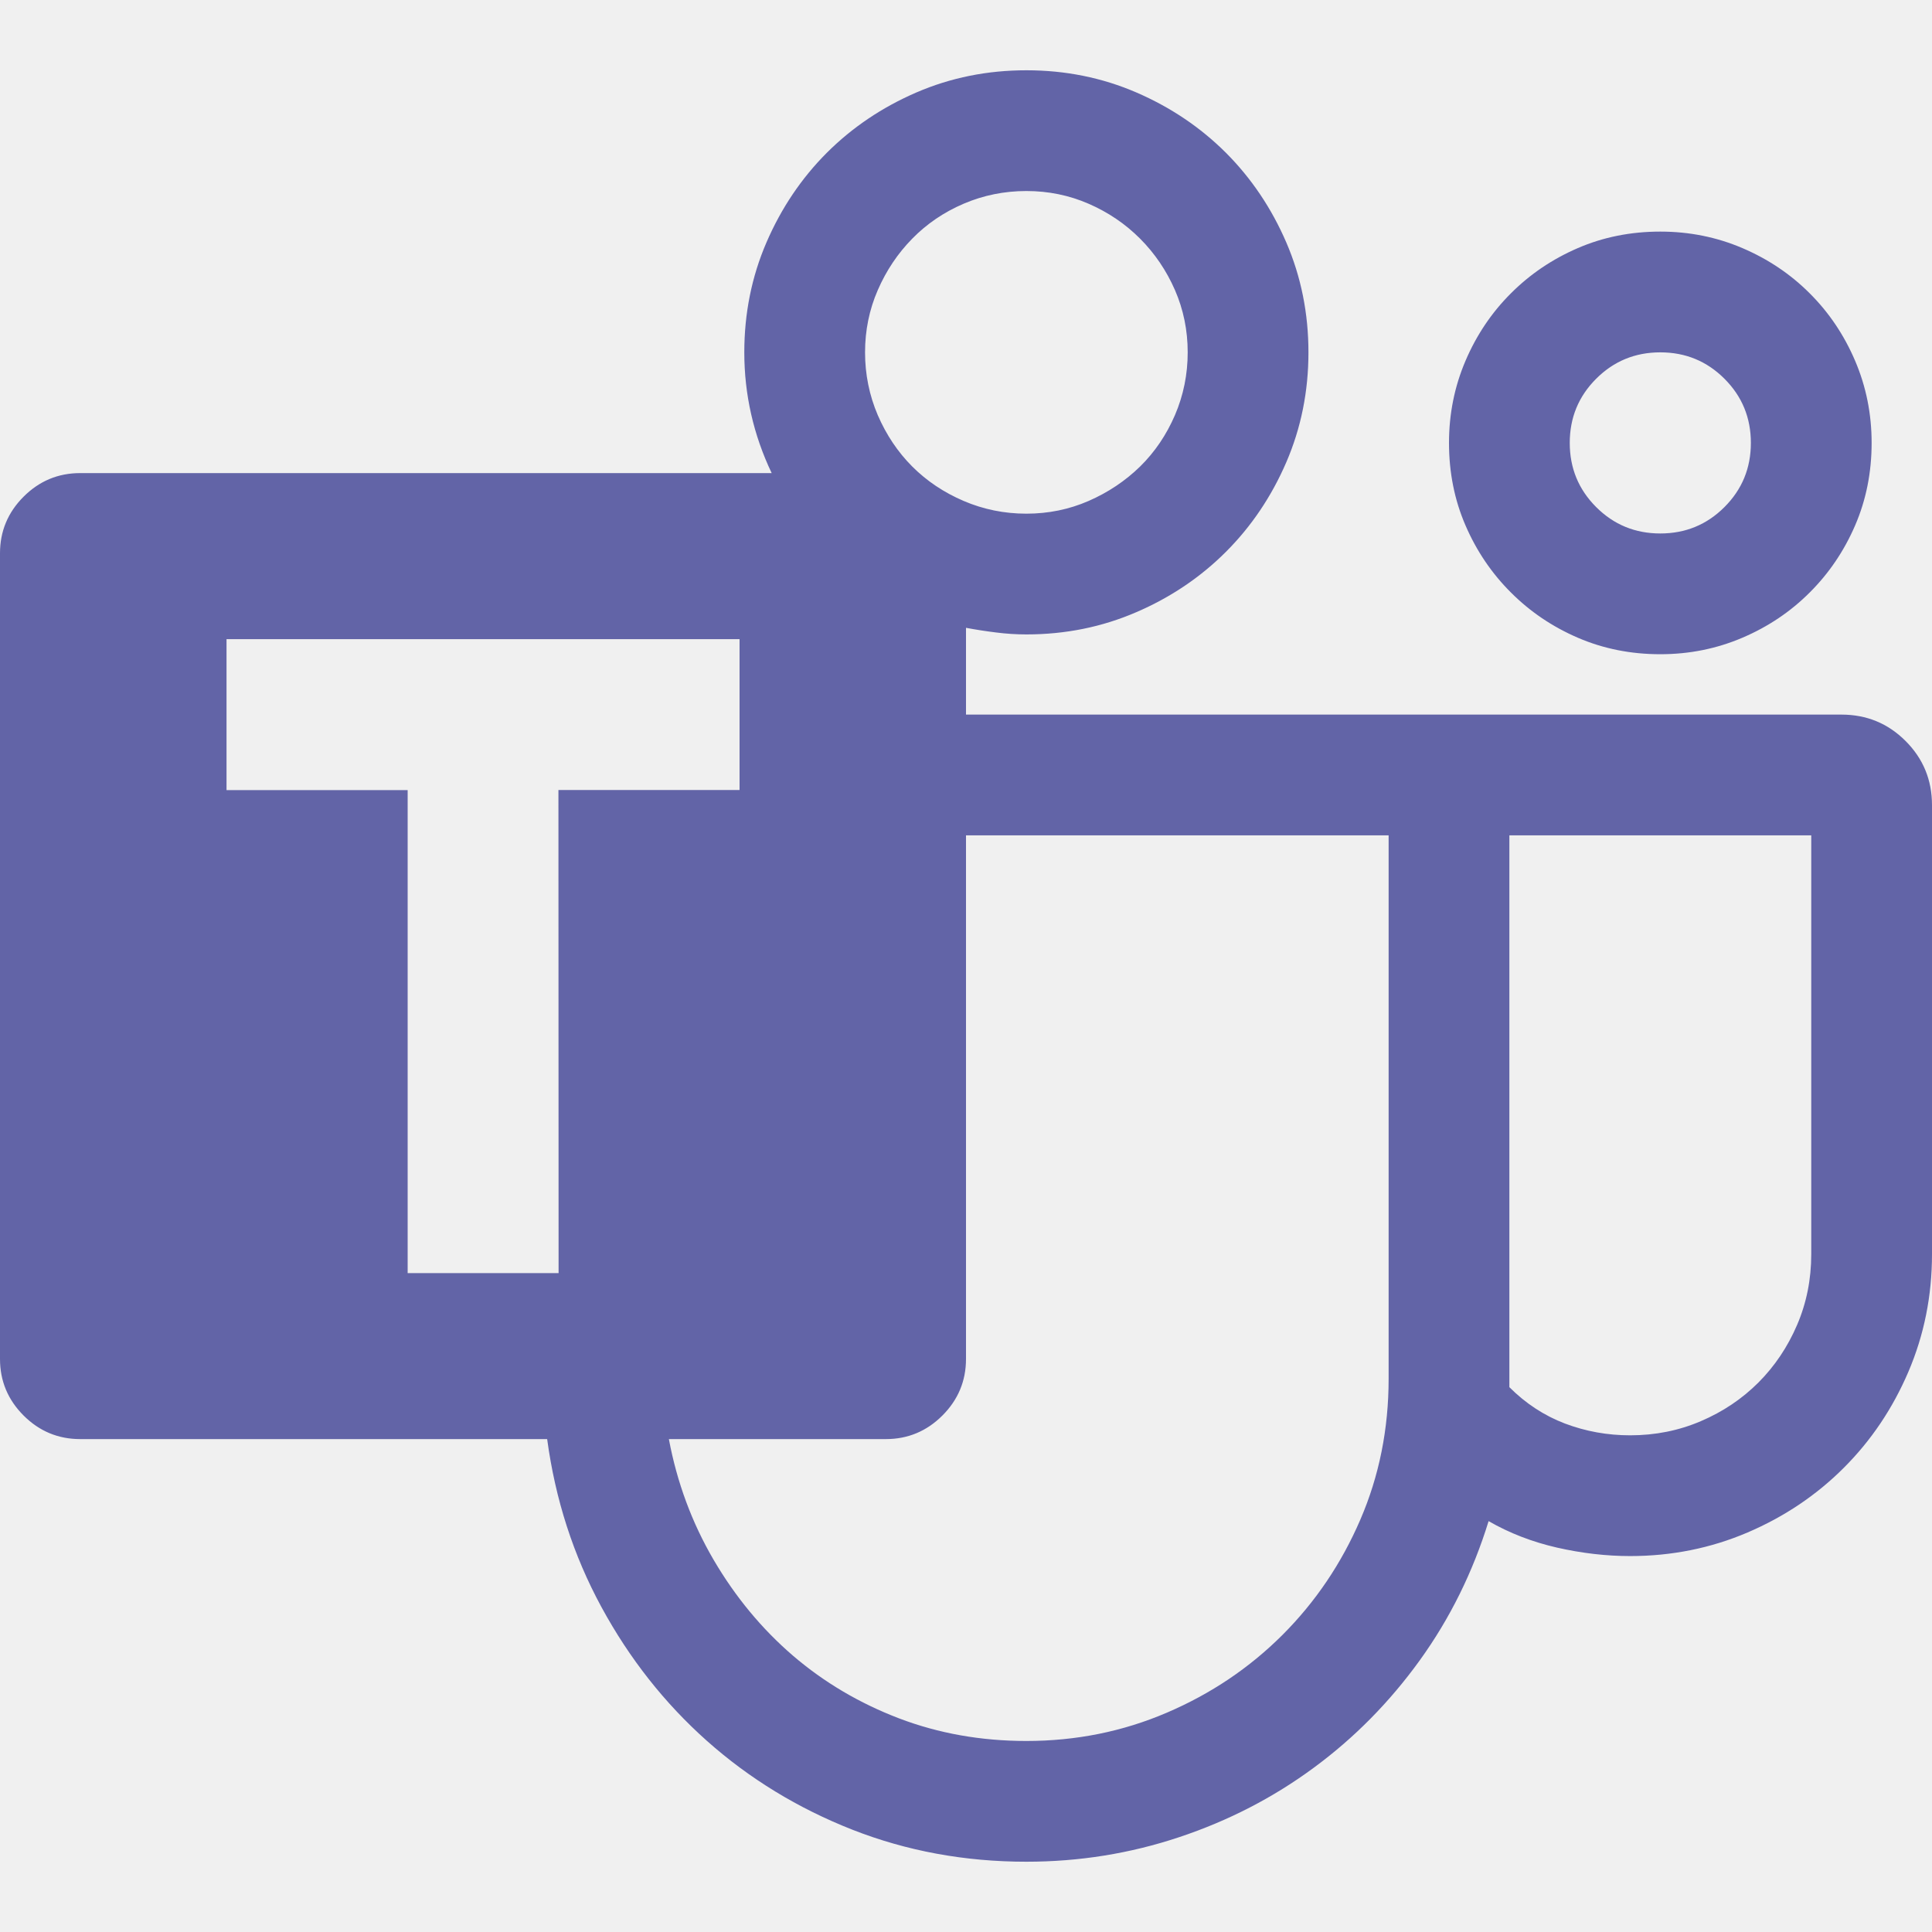
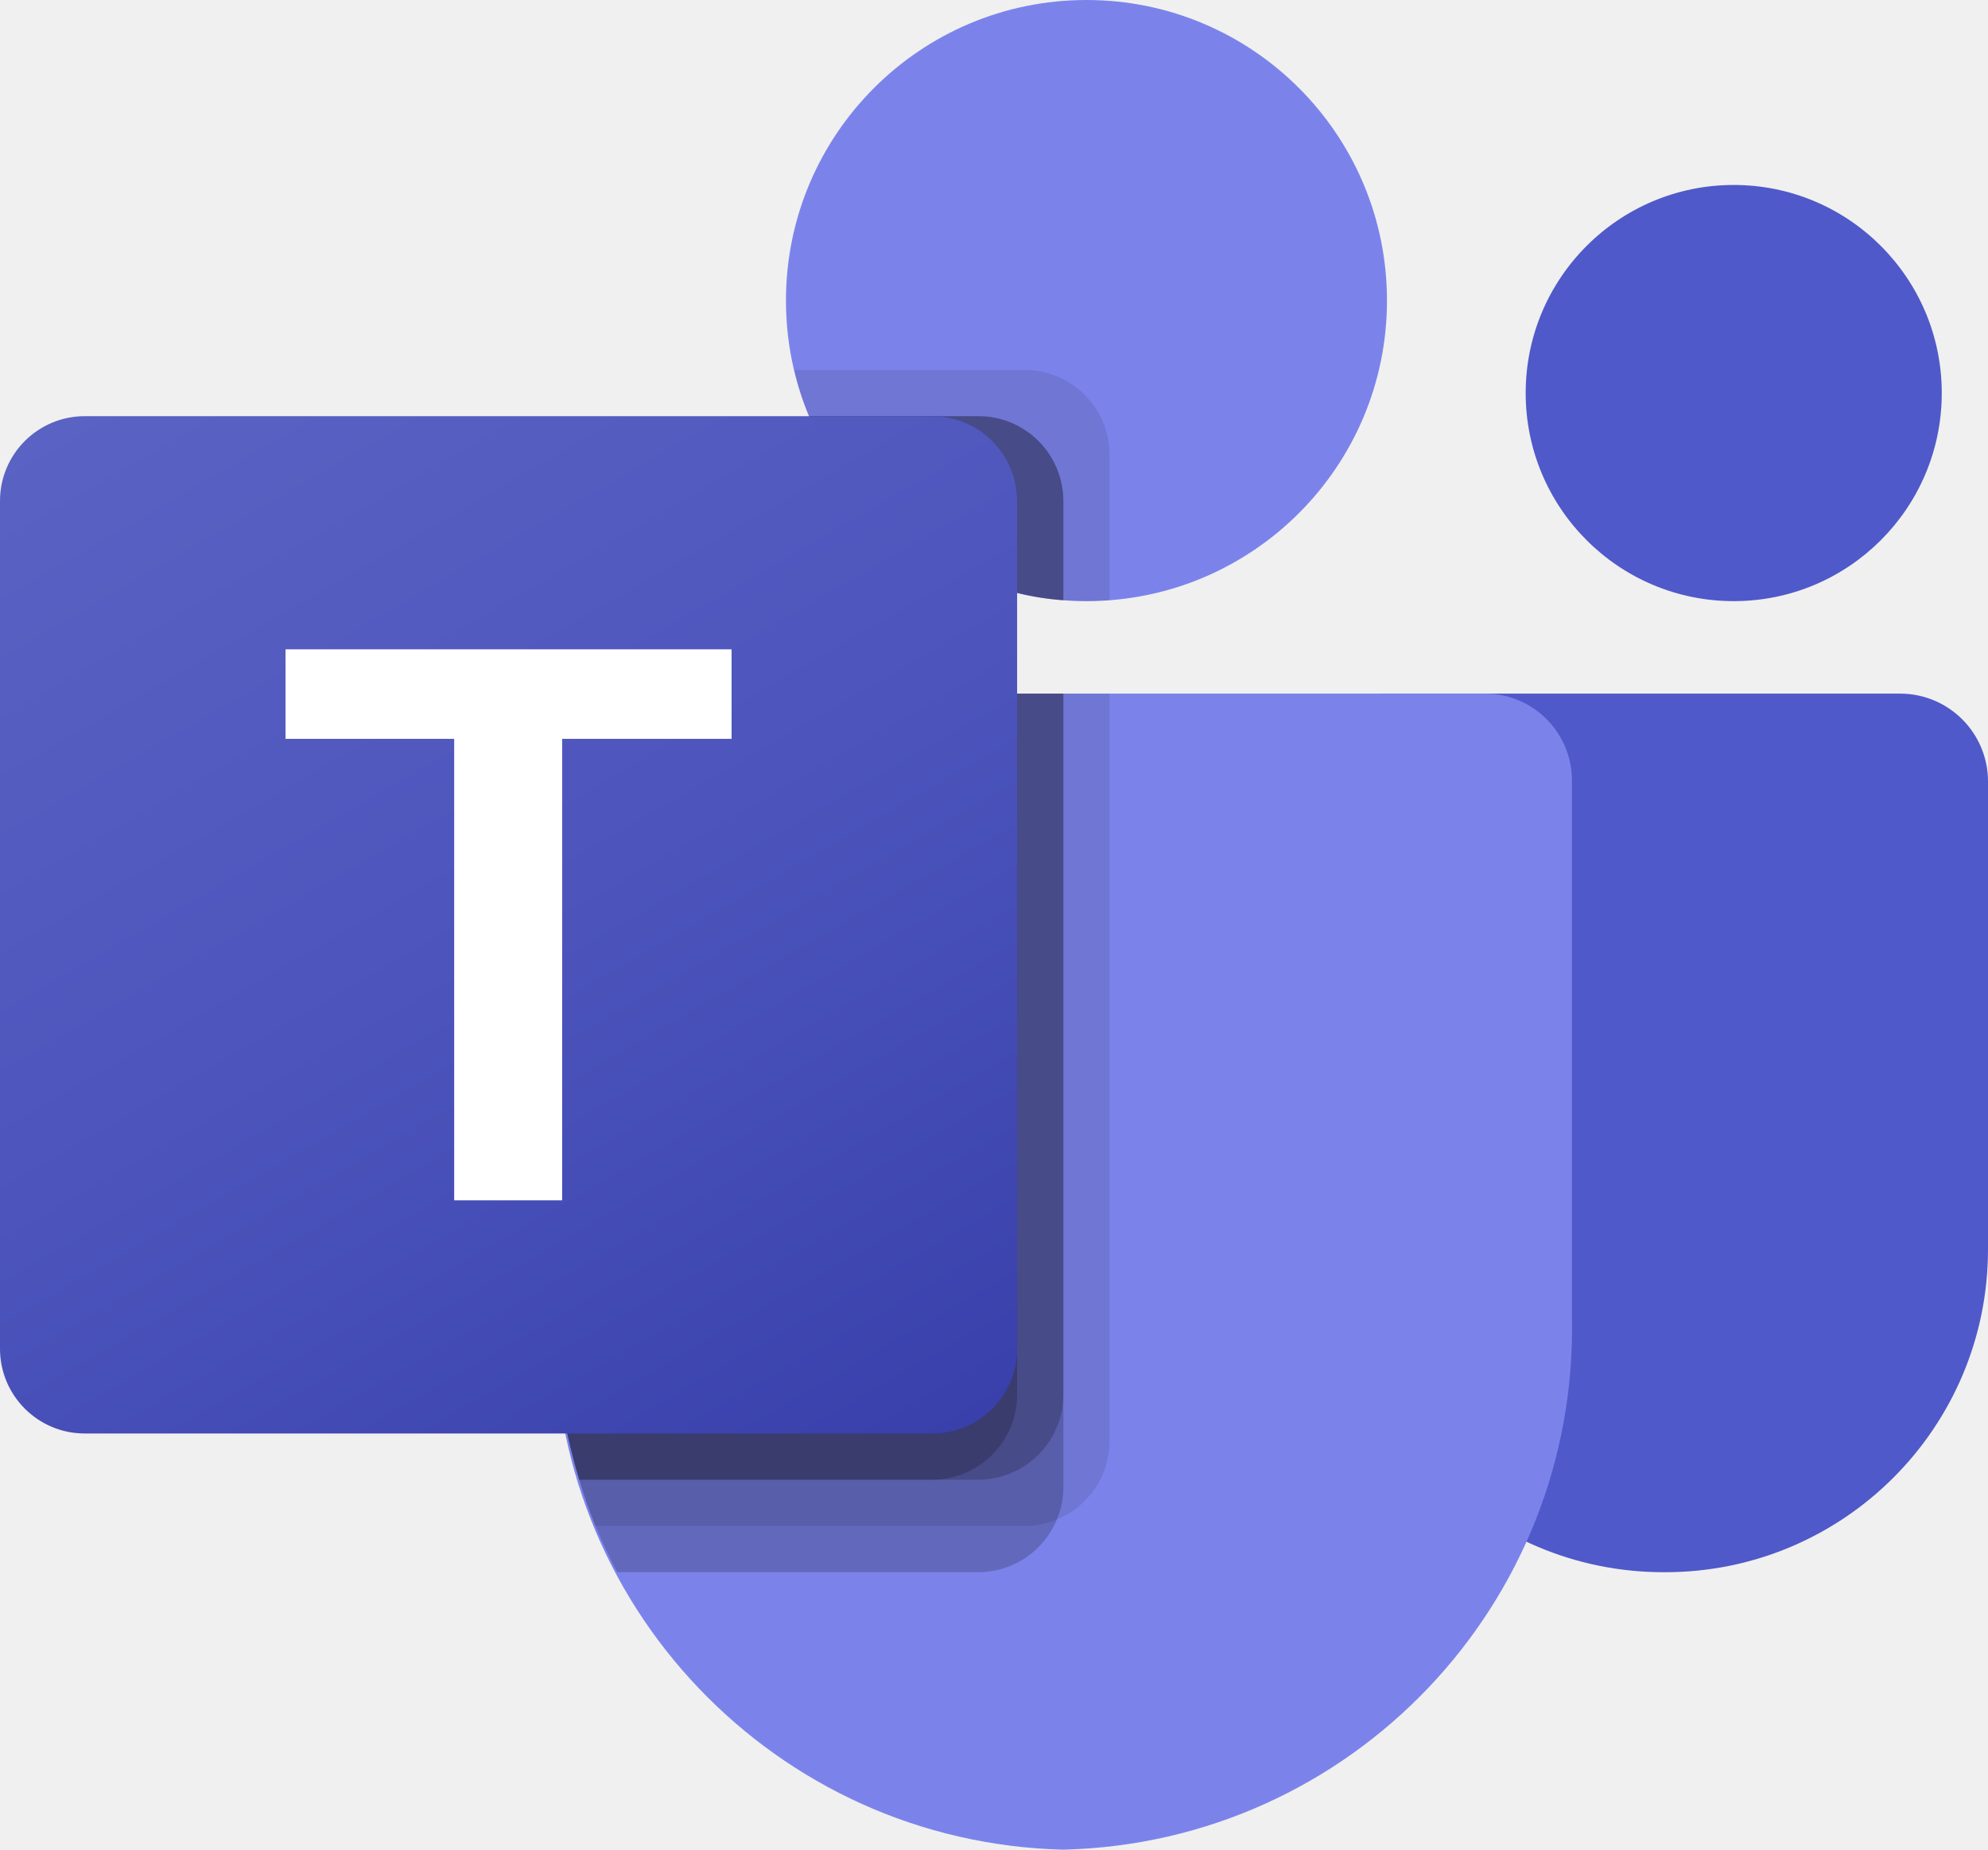
- <svg xmlns="http://www.w3.org/2000/svg" fill="#6264A7" role="img" viewBox="0 0 24 24">
-   <path d="M20.625 8.127q-.55 0-1.025-.205-.475-.205-.832-.563-.358-.357-.563-.832Q18 6.053 18 5.502q0-.54.205-1.02t.563-.837q.357-.358.832-.563.474-.205 1.025-.205.54 0 1.02.205t.837.563q.358.357.563.837.205.48.205 1.02 0 .55-.205 1.025-.205.475-.563.832-.357.358-.837.563-.48.205-1.02.205zm0-3.75q-.469 0-.797.328-.328.328-.328.797 0 .469.328.797.328.328.797.328.469 0 .797-.328.328-.328.328-.797 0-.469-.328-.797-.328-.328-.797-.328zM24 10.002v5.578q0 .774-.293 1.46-.293.685-.803 1.194-.51.51-1.195.803-.686.293-1.459.293-.445 0-.908-.105-.463-.106-.85-.329-.293.95-.855 1.729-.563.78-1.319 1.336-.756.557-1.67.861-.914.305-1.898.305-1.148 0-2.162-.398-1.014-.399-1.805-1.102-.79-.703-1.312-1.664t-.674-2.086h-5.8q-.411 0-.704-.293T0 16.881V6.873q0-.41.293-.703t.703-.293h8.59q-.34-.715-.34-1.5 0-.727.275-1.365.276-.639.75-1.114.475-.474 1.114-.75.638-.275 1.365-.275t1.365.275q.639.276 1.114.75.474.475.75 1.114.275.638.275 1.365t-.275 1.365q-.276.639-.75 1.113-.475.475-1.114.75-.638.276-1.365.276-.188 0-.375-.024-.188-.023-.375-.058v1.078h10.875q.469 0 .797.328.328.328.328.797zM12.75 2.373q-.41 0-.78.158-.368.158-.638.434-.27.275-.428.639-.158.363-.158.773 0 .41.158.78.159.368.428.638.27.27.639.428.369.158.779.158.41 0 .773-.158.364-.159.64-.428.274-.27.433-.639.158-.369.158-.779 0-.41-.158-.773-.159-.364-.434-.64-.275-.275-.639-.433-.363-.158-.773-.158zM6.937 9.814h2.25V7.94H2.814v1.875h2.25v6h1.875zm10.313 7.313v-6.75H12v6.504q0 .41-.293.703t-.703.293H8.309q.152.809.556 1.5.405.691.985 1.19.58.497 1.318.779.738.281 1.582.281.926 0 1.746-.352.82-.351 1.436-.966.615-.616.966-1.43.352-.815.352-1.752zm5.25-1.547v-5.203h-3.75v6.855q.305.305.691.452.387.146.809.146.469 0 .879-.176.41-.175.715-.48.304-.305.48-.715t.176-.879Z" />
+ <svg xmlns="http://www.w3.org/2000/svg" viewBox="0 0 2228.833 2073.333">
+   <path fill="#5059C9" d="M1554.637,777.5h575.713c54.391,0,98.483,44.092,98.483,98.483c0,0,0,0,0,0v524.398 c0,199.901-162.051,361.952-361.952,361.952h0h-1.711c-199.901,0.028-361.975-162-362.004-361.901c0-0.017,0-0.034,0-0.052V828.971 C1503.167,800.544,1526.211,777.5,1554.637,777.5L1554.637,777.5z" />
+   <circle fill="#5059C9" cx="1943.75" cy="440.583" r="233.25" />
+   <circle fill="#7B83EB" cx="1218.083" cy="336.917" r="336.917" />
+   <path fill="#7B83EB" d="M1667.323,777.5H717.01c-53.743,1.33-96.257,45.931-95.01,99.676v598.105 c-7.505,322.519,247.657,590.16,570.167,598.053c322.51-7.893,577.671-275.534,570.167-598.053V877.176 C1763.579,823.431,1721.066,778.83,1667.323,777.5z" />
+   <path opacity=".1" d="M1244,777.5v838.145c-0.258,38.435-23.549,72.964-59.09,87.598 c-11.316,4.787-23.478,7.254-35.765,7.257H667.613c-6.738-17.105-12.958-34.21-18.142-51.833 c-18.144-59.477-27.402-121.307-27.472-183.49V877.02c-1.246-53.659,41.198-98.19,94.855-99.52H1244z" />
+   <path opacity=".2" d="M1192.167,777.5v889.978c-0.002,12.287-2.47,24.449-7.257,35.765 c-14.634,35.541-49.163,58.833-87.598,59.09H691.975c-8.812-17.105-17.105-34.21-24.362-51.833 c-7.257-17.623-12.958-34.21-18.142-51.833c-18.144-59.476-27.402-121.307-27.472-183.49V877.02 c-1.246-53.659,41.198-98.19,94.855-99.52H1192.167z" />
+   <path opacity=".2" d="M1192.167,777.5v786.312c-0.395,52.223-42.632,94.46-94.855,94.855h-447.84 c-18.144-59.476-27.402-121.307-27.472-183.49V877.02c-1.246-53.659,41.198-98.19,94.855-99.52H1192.167z" />
+   <path opacity=".2" d="M1140.333,777.5v786.312c-0.395,52.223-42.632,94.46-94.855,94.855H649.472 c-18.144-59.476-27.402-121.307-27.472-183.49V877.02c-1.246-53.659,41.198-98.19,94.855-99.52H1140.333z" />
+   <path opacity=".1" d="M1244,509.522v163.275c-8.812,0.518-17.105,1.037-25.917,1.037 c-8.812,0-17.105-0.518-25.917-1.037c-17.496-1.161-34.848-3.937-51.833-8.293c-104.963-24.857-191.679-98.469-233.25-198.003 c-7.153-16.715-12.706-34.071-16.587-51.833h258.648C1201.449,414.866,1243.801,457.217,1244,509.522z" />
+   <path opacity=".2" d="M1192.167,561.355v111.442c-17.496-1.161-34.848-3.937-51.833-8.293 c-104.963-24.857-191.679-98.469-233.25-198.003h190.228C1149.616,466.699,1191.968,509.051,1192.167,561.355z" />
+   <path opacity=".2" d="M1192.167,561.355v111.442c-17.496-1.161-34.848-3.937-51.833-8.293 c-104.963-24.857-191.679-98.469-233.25-198.003h190.228C1149.616,466.699,1191.968,509.051,1192.167,561.355z" />
+   <path opacity=".2" d="M1140.333,561.355v103.148c-104.963-24.857-191.679-98.469-233.25-198.003 h138.395C1097.783,466.699,1140.134,509.051,1140.333,561.355z" />
+   <linearGradient id="a" gradientUnits="userSpaceOnUse" x1="198.099" y1="1683.073" x2="942.234" y2="394.261" gradientTransform="matrix(1 0 0 -1 0 2075.333)">
+     <stop offset="0" stop-color="#5a62c3" />
+     <stop offset=".5" stop-color="#4d55bd" />
+     <stop offset="1" stop-color="#3940ab" />
+   </linearGradient>
+   <path fill="url(#a)" d="M95.01,466.5h950.312c52.473,0,95.01,42.538,95.01,95.01v950.312c0,52.473-42.538,95.01-95.01,95.01 H95.01c-52.473,0-95.01-42.538-95.01-95.01V561.51C0,509.038,42.538,466.5,95.01,466.5z" />
+   <path fill="#FFF" d="M820.211,828.193H630.241v517.297H509.211V828.193H320.123V727.844h500.088V828.193z" />
</svg>
